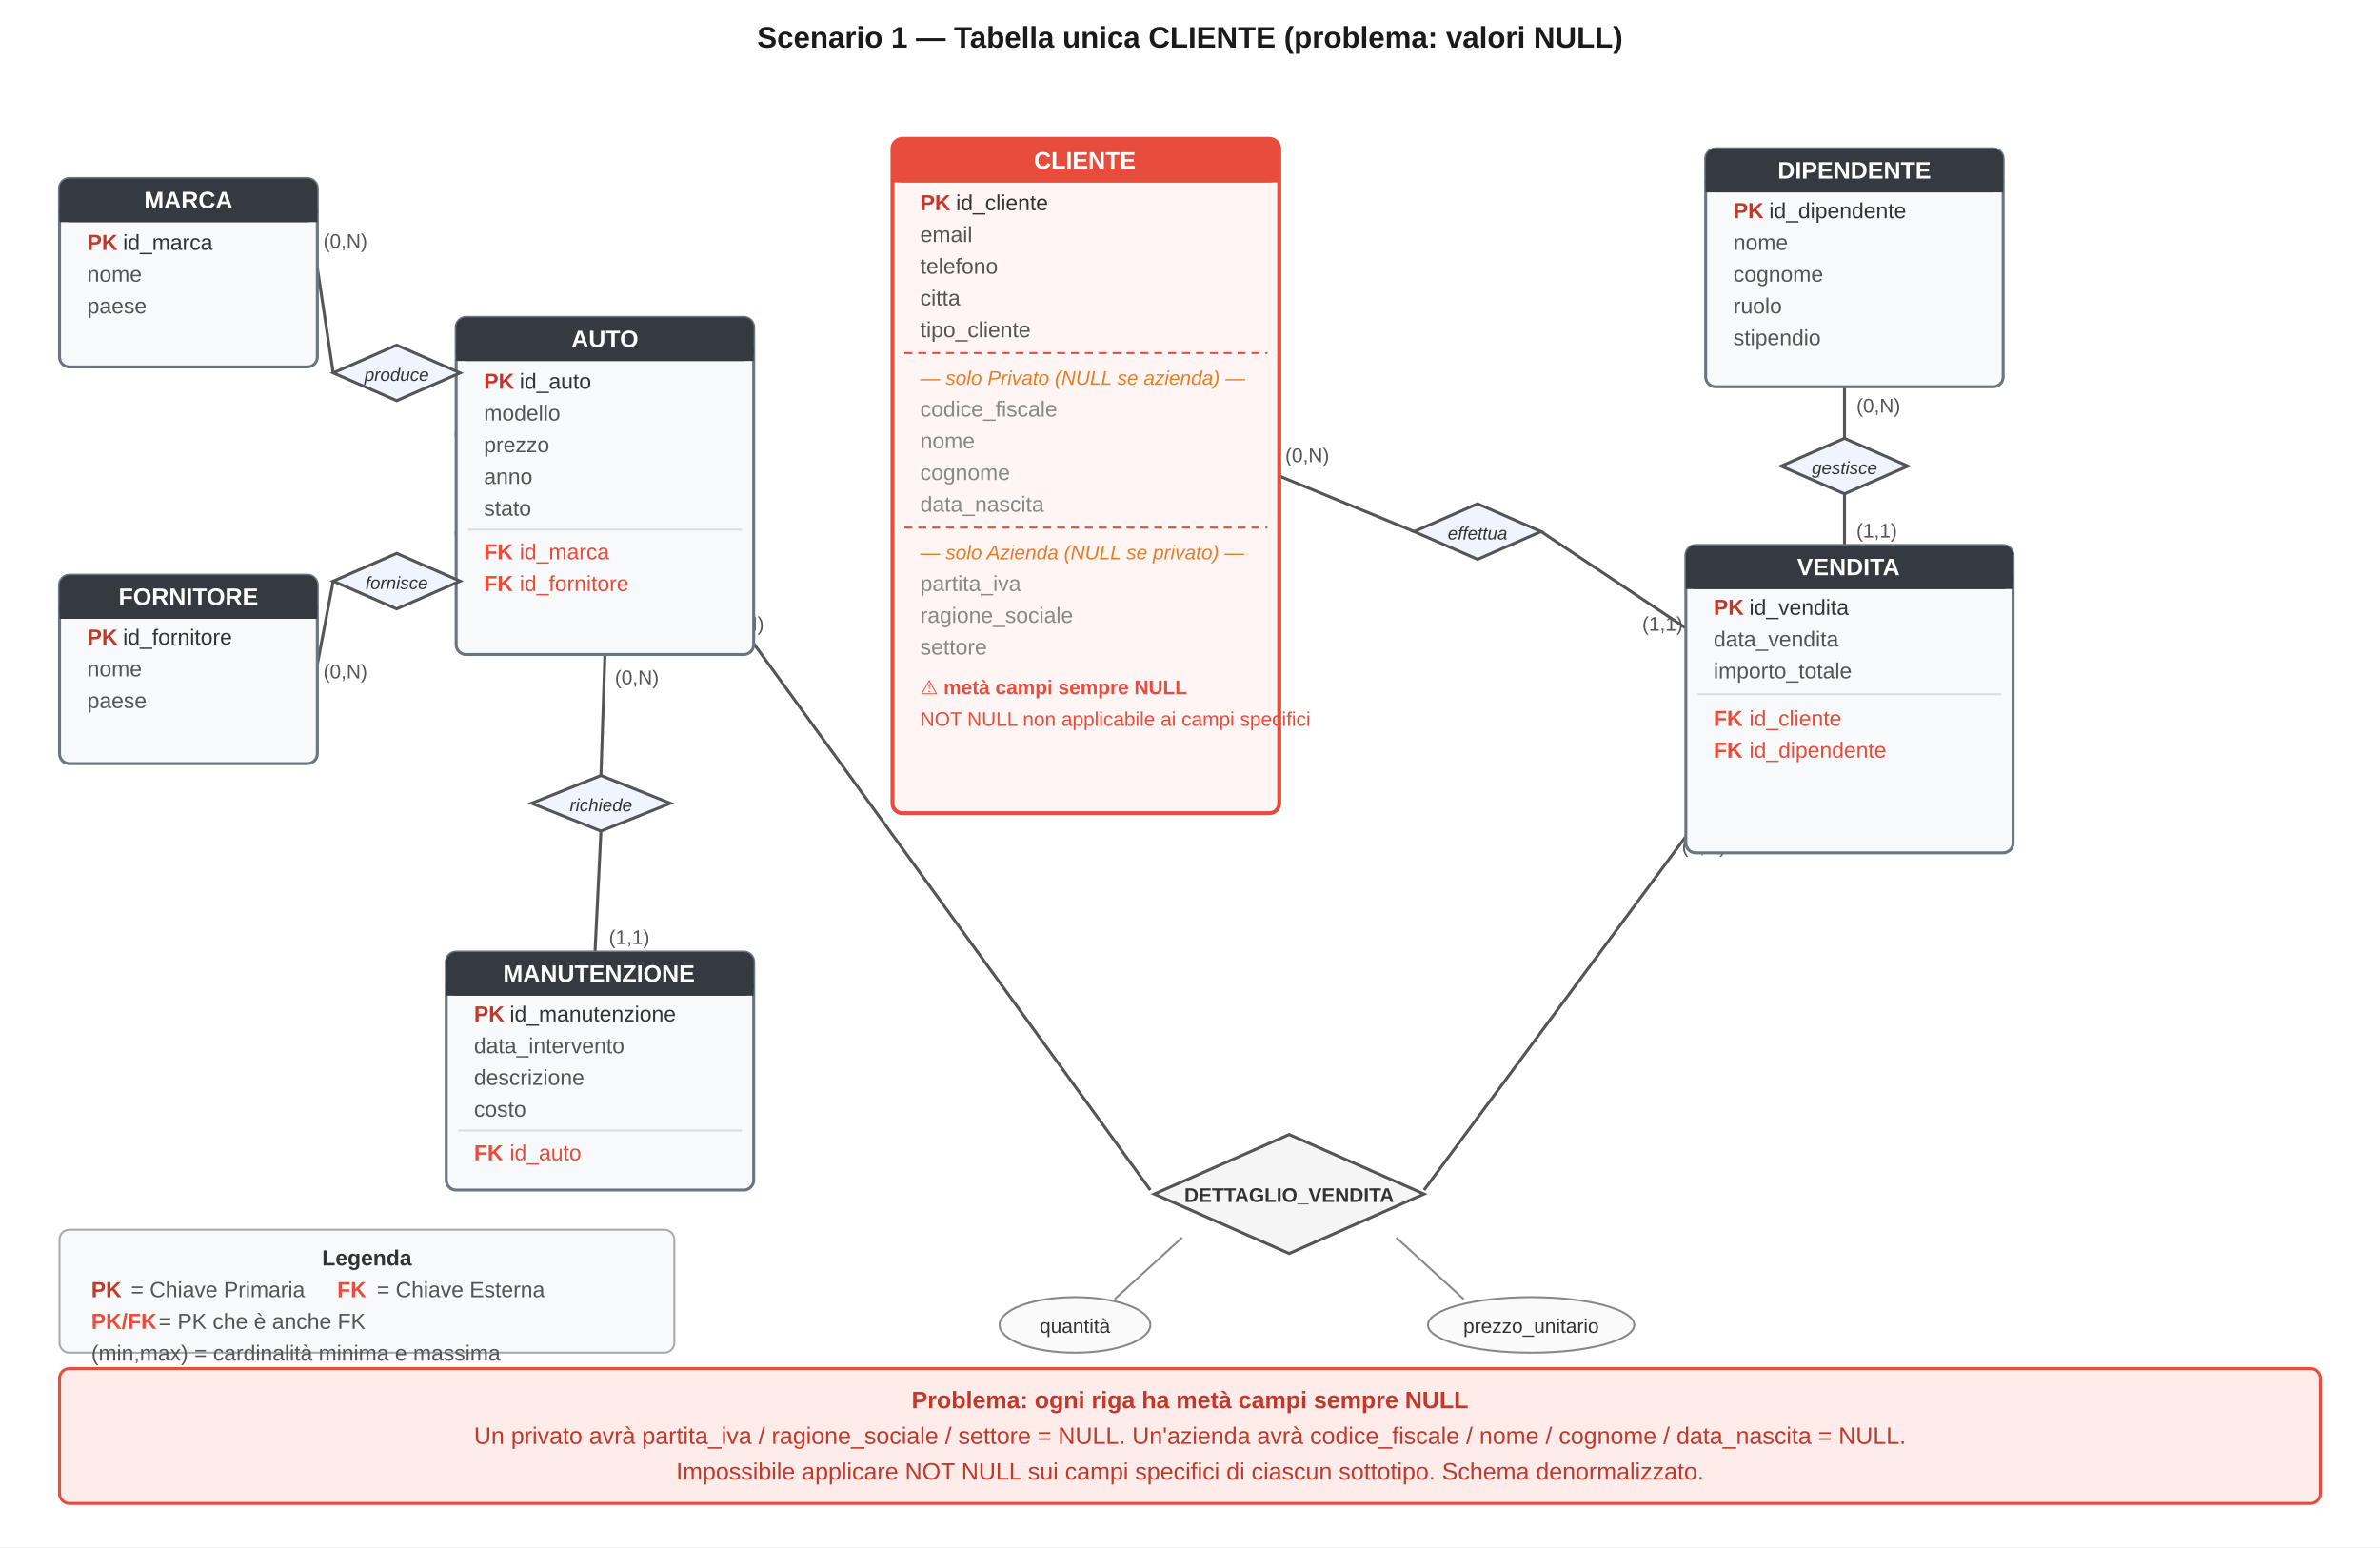
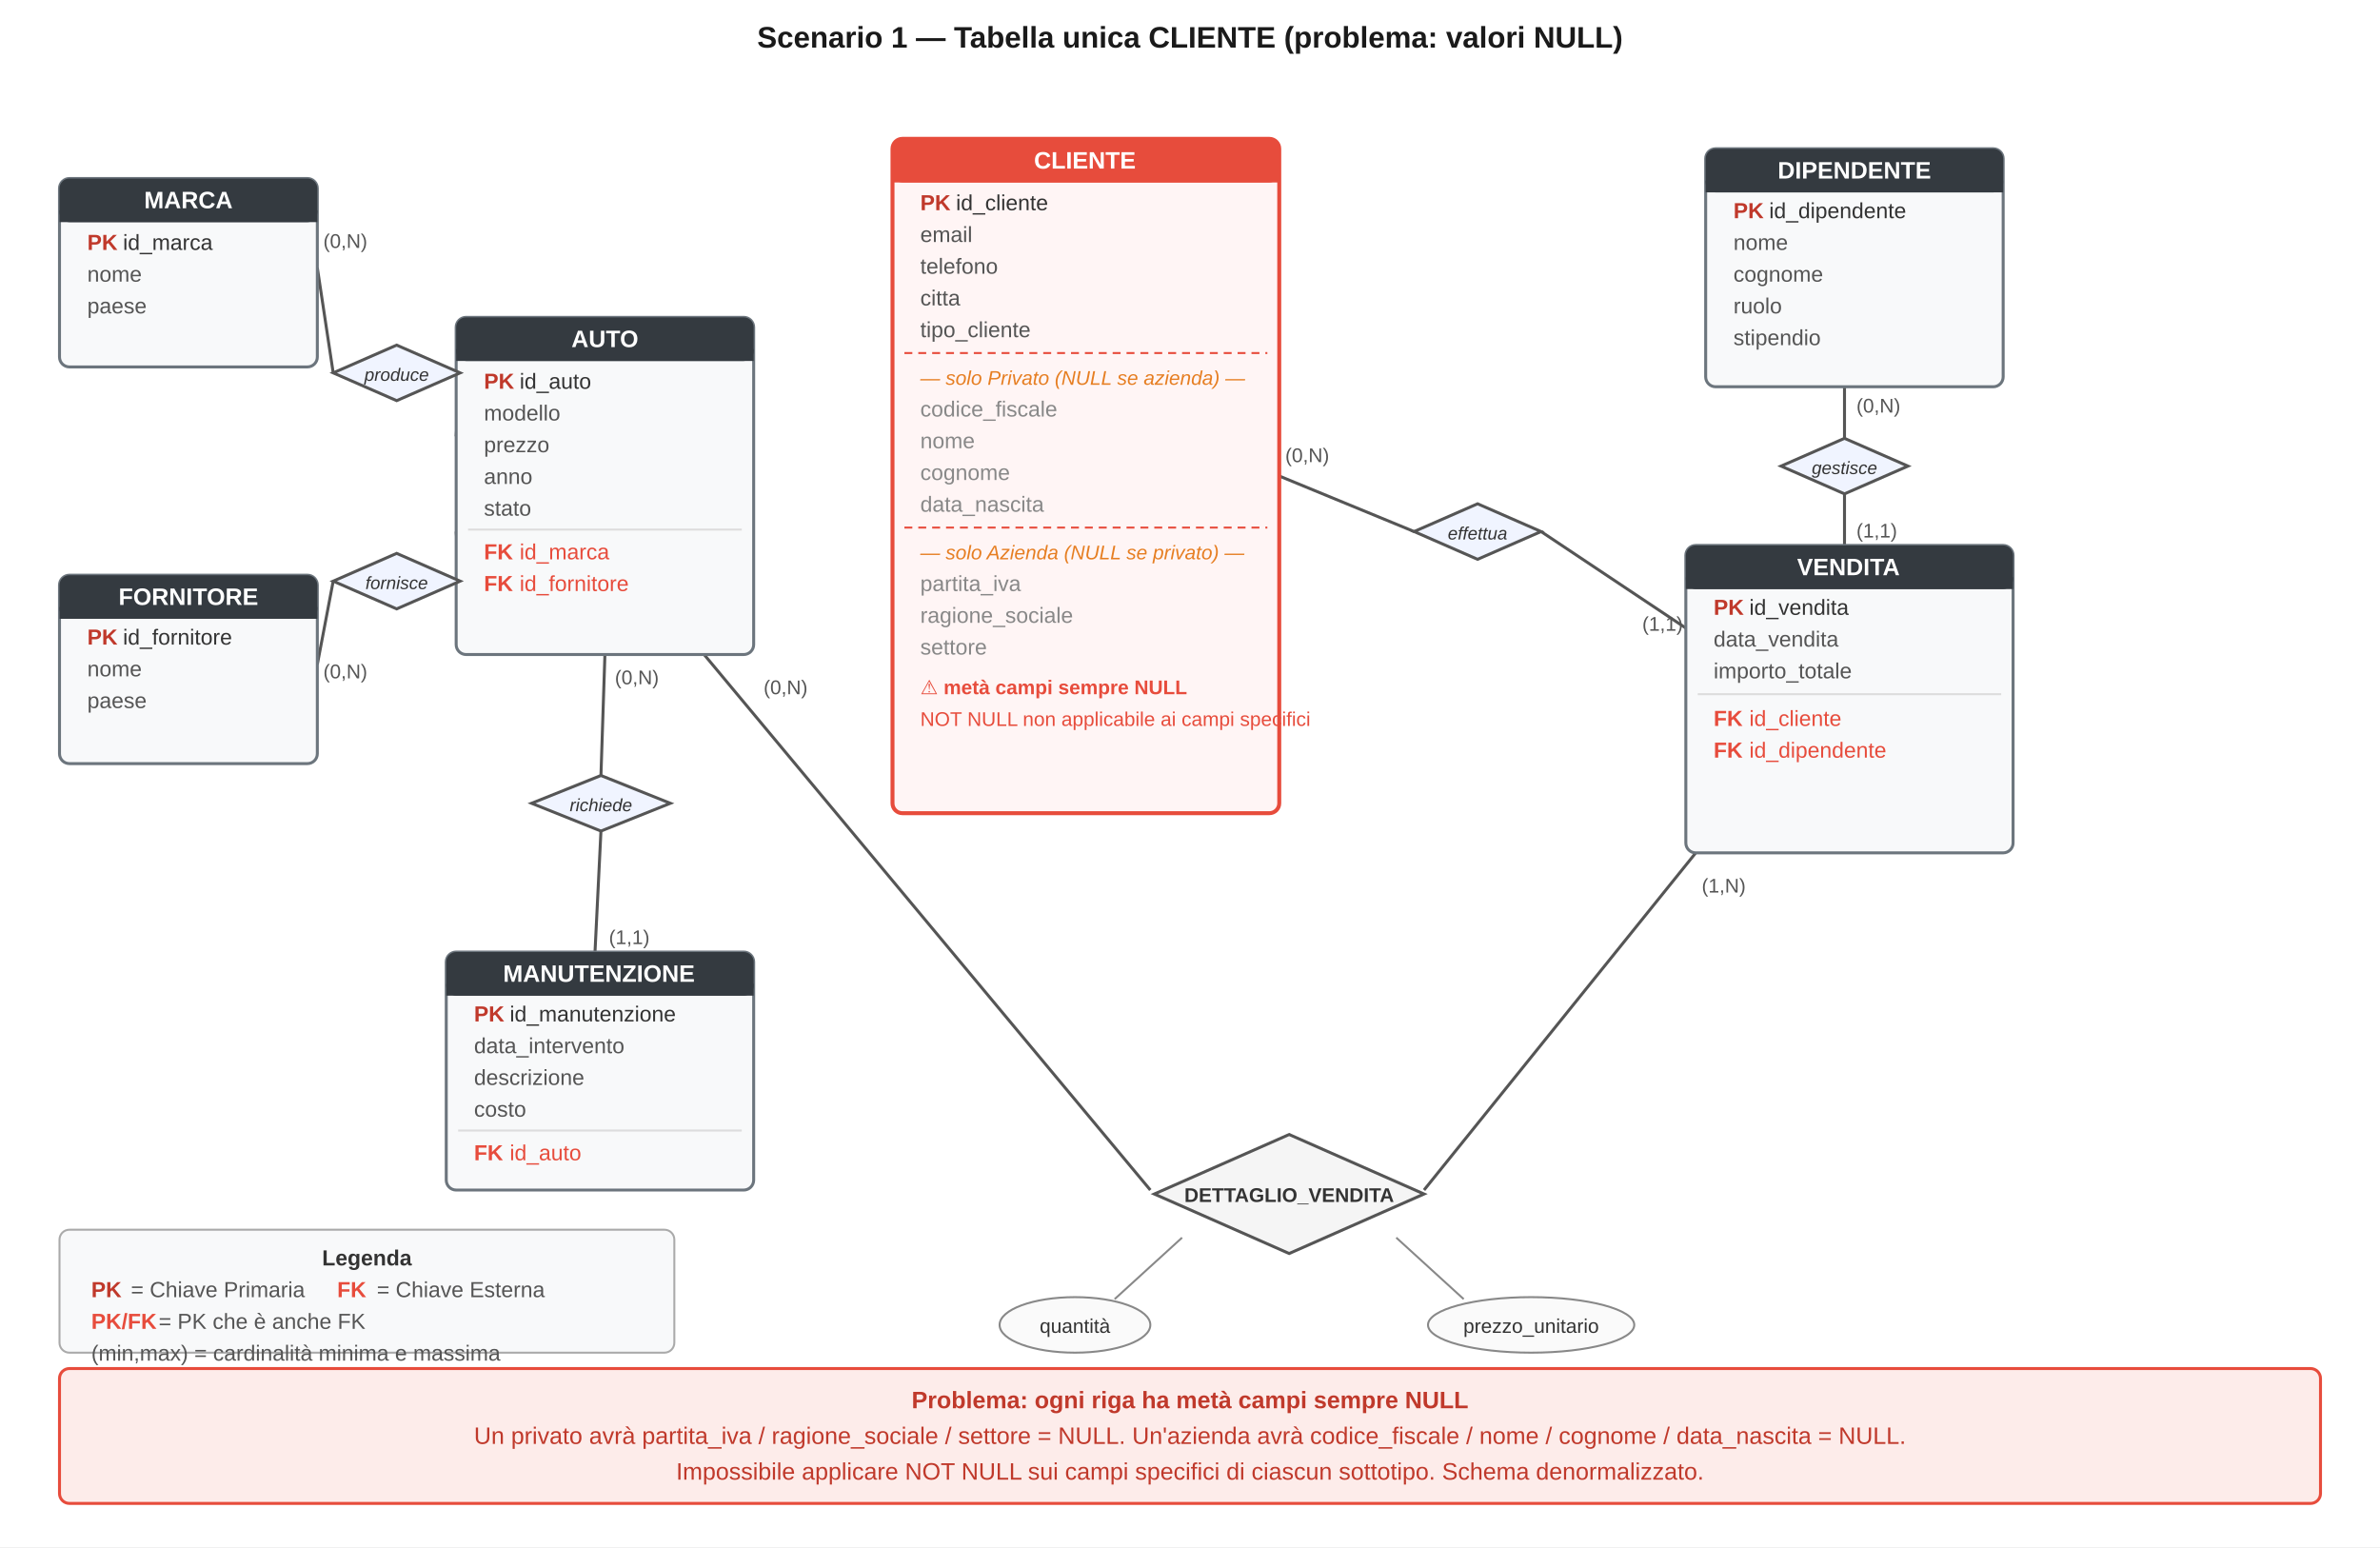
<svg xmlns="http://www.w3.org/2000/svg" viewBox="0 0 1200 780" font-family="Arial, sans-serif" font-size="12">
  <rect width="1200" height="780" fill="white" />
  <text x="600" y="24" text-anchor="middle" font-size="15" font-weight="bold" fill="#1a1a1a">Scenario 1 — Tabella unica CLIENTE (problema: valori NULL)</text>
  <line x1="160" y1="135" x2="168" y2="188" stroke="#555" stroke-width="1.5" />
  <text x="163" y="125" fill="#555" font-size="10">(0,N)</text>
  <line x1="232" y1="188" x2="230" y2="220" stroke="#555" stroke-width="1.5" />
  <text x="233" y="218" fill="#555" font-size="10">(1,1)</text>
  <line x1="160" y1="335" x2="168" y2="293" stroke="#555" stroke-width="1.5" />
  <text x="163" y="342" fill="#555" font-size="10">(0,N)</text>
  <line x1="232" y1="293" x2="230" y2="268" stroke="#555" stroke-width="1.5" />
  <text x="233" y="265" fill="#555" font-size="10">(1,1)</text>
  <line x1="305" y1="330" x2="303" y2="391" stroke="#555" stroke-width="1.5" />
  <text x="310" y="345" fill="#555" font-size="10">(0,N)</text>
  <line x1="303" y1="419" x2="300" y2="480" stroke="#555" stroke-width="1.5" />
  <text x="307" y="476" fill="#555" font-size="10">(1,1)</text>
  <line x1="645" y1="240" x2="713" y2="268" stroke="#555" stroke-width="1.5" />
  <text x="648" y="233" fill="#555" font-size="10">(0,N)</text>
  <line x1="777" y1="268" x2="855" y2="320" stroke="#555" stroke-width="1.5" />
  <text x="828" y="318" fill="#555" font-size="10">(1,1)</text>
  <line x1="930" y1="195" x2="930" y2="221" stroke="#555" stroke-width="1.5" />
  <text x="936" y="208" fill="#555" font-size="10">(0,N)</text>
  <line x1="930" y1="249" x2="930" y2="275" stroke="#555" stroke-width="1.5" />
  <text x="936" y="271" fill="#555" font-size="10">(1,1)</text>
-   <line x1="855" y1="415" x2="718" y2="600" stroke="#555" stroke-width="1.5" />
-   <text x="848" y="430" fill="#555" font-size="10">(1,N)</text>
-   <line x1="355" y1="290" x2="580" y2="600" stroke="#555" stroke-width="1.5" />
-   <text x="363" y="318" fill="#555" font-size="10">(0,N)</text>
+   <line x1="855" y1="430" x2="718" y2="600" stroke="#555" stroke-width="1.5" />
+   <text x="858" y="450" fill="#555" font-size="10">(1,N)</text>
+   <line x1="355" y1="330" x2="580" y2="600" stroke="#555" stroke-width="1.5" />
+   <text x="385" y="350" fill="#555" font-size="10">(0,N)</text>
  <rect x="30" y="90" width="130" height="95" rx="5" fill="#f8f9fa" stroke="#6c757d" stroke-width="1.5" />
  <rect x="30" y="90" width="130" height="22" rx="5" fill="#343a40" />
  <rect x="30" y="106" width="130" height="6" fill="#343a40" />
  <text x="95" y="105" text-anchor="middle" fill="white" font-weight="bold" font-size="12">MARCA</text>
  <text x="44" y="126" fill="#c0392b" font-size="11" font-weight="bold">PK</text>
  <text x="62" y="126" fill="#333" font-size="11">id_marca</text>
  <text x="44" y="142" fill="#555" font-size="11">   nome</text>
  <text x="44" y="158" fill="#555" font-size="11">   paese</text>
  <rect x="30" y="290" width="130" height="95" rx="5" fill="#f8f9fa" stroke="#6c757d" stroke-width="1.5" />
  <rect x="30" y="290" width="130" height="22" rx="5" fill="#343a40" />
  <rect x="30" y="306" width="130" height="6" fill="#343a40" />
  <text x="95" y="305" text-anchor="middle" fill="white" font-weight="bold" font-size="12">FORNITORE</text>
  <text x="44" y="325" fill="#c0392b" font-size="11" font-weight="bold">PK</text>
  <text x="62" y="325" fill="#333" font-size="11">id_fornitore</text>
  <text x="44" y="341" fill="#555" font-size="11">   nome</text>
  <text x="44" y="357" fill="#555" font-size="11">   paese</text>
  <rect x="230" y="160" width="150" height="170" rx="5" fill="#f8f9fa" stroke="#6c757d" stroke-width="1.5" />
  <rect x="230" y="160" width="150" height="22" rx="5" fill="#343a40" />
  <rect x="230" y="176" width="150" height="6" fill="#343a40" />
  <text x="305" y="175" text-anchor="middle" fill="white" font-weight="bold" font-size="12">AUTO</text>
  <text x="244" y="196" fill="#c0392b" font-size="11" font-weight="bold">PK</text>
  <text x="262" y="196" fill="#333" font-size="11">id_auto</text>
  <text x="244" y="212" fill="#555" font-size="11">   modello</text>
  <text x="244" y="228" fill="#555" font-size="11">   prezzo</text>
  <text x="244" y="244" fill="#555" font-size="11">   anno</text>
  <text x="244" y="260" fill="#555" font-size="11">   stato</text>
  <line x1="236" y1="267" x2="374" y2="267" stroke="#ddd" stroke-width="1" />
  <text x="244" y="282" fill="#e74c3c" font-size="11" font-weight="bold">FK</text>
  <text x="262" y="282" fill="#e74c3c" font-size="11">id_marca</text>
  <text x="244" y="298" fill="#e74c3c" font-size="11" font-weight="bold">FK</text>
  <text x="262" y="298" fill="#e74c3c" font-size="11">id_fornitore</text>
  <rect x="450" y="70" width="195" height="340" rx="5" fill="#fff5f5" stroke="#e74c3c" stroke-width="2" />
  <rect x="450" y="70" width="195" height="22" rx="5" fill="#e74c3c" />
  <rect x="450" y="86" width="195" height="6" fill="#e74c3c" />
  <text x="547" y="85" text-anchor="middle" fill="white" font-weight="bold" font-size="12">CLIENTE</text>
  <text x="464" y="106" fill="#c0392b" font-size="11" font-weight="bold">PK</text>
  <text x="482" y="106" fill="#333" font-size="11">id_cliente</text>
  <text x="464" y="122" fill="#555" font-size="11">   email</text>
  <text x="464" y="138" fill="#555" font-size="11">   telefono</text>
  <text x="464" y="154" fill="#555" font-size="11">   citta</text>
  <text x="464" y="170" fill="#555" font-size="11">   tipo_cliente</text>
  <line x1="456" y1="178" x2="639" y2="178" stroke="#e74c3c" stroke-dasharray="4,3" stroke-width="1" />
  <text x="464" y="194" fill="#e67e22" font-size="10" font-style="italic">— solo Privato (NULL se azienda) —</text>
  <text x="464" y="210" fill="#888" font-size="11">   codice_fiscale</text>
  <text x="464" y="226" fill="#888" font-size="11">   nome</text>
  <text x="464" y="242" fill="#888" font-size="11">   cognome</text>
  <text x="464" y="258" fill="#888" font-size="11">   data_nascita</text>
  <line x1="456" y1="266" x2="639" y2="266" stroke="#e74c3c" stroke-dasharray="4,3" stroke-width="1" />
  <text x="464" y="282" fill="#e67e22" font-size="10" font-style="italic">— solo Azienda (NULL se privato) —</text>
  <text x="464" y="298" fill="#888" font-size="11">   partita_iva</text>
  <text x="464" y="314" fill="#888" font-size="11">   ragione_sociale</text>
  <text x="464" y="330" fill="#888" font-size="11">   settore</text>
  <text x="464" y="350" fill="#e74c3c" font-size="10" font-weight="bold">⚠ metà campi sempre NULL</text>
  <text x="464" y="366" fill="#e74c3c" font-size="10">NOT NULL non applicabile ai campi specifici</text>
  <rect x="860" y="75" width="150" height="120" rx="5" fill="#f8f9fa" stroke="#6c757d" stroke-width="1.5" />
  <rect x="860" y="75" width="150" height="22" rx="5" fill="#343a40" />
  <rect x="860" y="91" width="150" height="6" fill="#343a40" />
  <text x="935" y="90" text-anchor="middle" fill="white" font-weight="bold" font-size="12">DIPENDENTE</text>
  <text x="874" y="110" fill="#c0392b" font-size="11" font-weight="bold">PK</text>
  <text x="892" y="110" fill="#333" font-size="11">id_dipendente</text>
  <text x="874" y="126" fill="#555" font-size="11">   nome</text>
  <text x="874" y="142" fill="#555" font-size="11">   cognome</text>
  <text x="874" y="158" fill="#555" font-size="11">   ruolo</text>
  <text x="874" y="174" fill="#555" font-size="11">   stipendio</text>
  <rect x="850" y="275" width="165" height="155" rx="5" fill="#f8f9fa" stroke="#6c757d" stroke-width="1.5" />
  <rect x="850" y="275" width="165" height="22" rx="5" fill="#343a40" />
  <rect x="850" y="291" width="165" height="6" fill="#343a40" />
  <text x="932" y="290" text-anchor="middle" fill="white" font-weight="bold" font-size="12">VENDITA</text>
  <text x="864" y="310" fill="#c0392b" font-size="11" font-weight="bold">PK</text>
  <text x="882" y="310" fill="#333" font-size="11">id_vendita</text>
  <text x="864" y="326" fill="#555" font-size="11">   data_vendita</text>
  <text x="864" y="342" fill="#555" font-size="11">   importo_totale</text>
  <line x1="856" y1="350" x2="1009" y2="350" stroke="#ddd" stroke-width="1" />
  <text x="864" y="366" fill="#e74c3c" font-size="11" font-weight="bold">FK</text>
  <text x="882" y="366" fill="#e74c3c" font-size="11">id_cliente</text>
  <text x="864" y="382" fill="#e74c3c" font-size="11" font-weight="bold">FK</text>
  <text x="882" y="382" fill="#e74c3c" font-size="11">id_dipendente</text>
  <rect x="225" y="480" width="155" height="120" rx="5" fill="#f8f9fa" stroke="#6c757d" stroke-width="1.5" />
  <rect x="225" y="480" width="155" height="22" rx="5" fill="#343a40" />
  <rect x="225" y="496" width="155" height="6" fill="#343a40" />
  <text x="302" y="495" text-anchor="middle" fill="white" font-weight="bold" font-size="12">MANUTENZIONE</text>
  <text x="239" y="515" fill="#c0392b" font-size="11" font-weight="bold">PK</text>
  <text x="257" y="515" fill="#333" font-size="11">id_manutenzione</text>
  <text x="239" y="531" fill="#555" font-size="11">   data_intervento</text>
  <text x="239" y="547" fill="#555" font-size="11">   descrizione</text>
  <text x="239" y="563" fill="#555" font-size="11">   costo</text>
  <line x1="231" y1="570" x2="374" y2="570" stroke="#ddd" stroke-width="1" />
  <text x="239" y="585" fill="#e74c3c" font-size="11" font-weight="bold">FK</text>
  <text x="257" y="585" fill="#e74c3c" font-size="11">id_auto</text>
  <polygon points="200,174 232,188 200,202 168,188" fill="#f0f4ff" stroke="#555" stroke-width="1.5" />
  <text x="200" y="192" text-anchor="middle" fill="#333" font-size="9" font-style="italic">produce</text>
  <polygon points="200,279 232,293 200,307 168,293" fill="#f0f4ff" stroke="#555" stroke-width="1.5" />
  <text x="200" y="297" text-anchor="middle" fill="#333" font-size="9" font-style="italic">fornisce</text>
  <polygon points="303,391 338,405 303,419 268,405" fill="#f0f4ff" stroke="#555" stroke-width="1.5" />
  <text x="303" y="409" text-anchor="middle" fill="#333" font-size="9" font-style="italic">richiede</text>
  <polygon points="745,254 777,268 745,282 713,268" fill="#f0f4ff" stroke="#555" stroke-width="1.5" />
  <text x="745" y="272" text-anchor="middle" fill="#333" font-size="9" font-style="italic">effettua</text>
  <polygon points="930,221 962,235 930,249 898,235" fill="#f0f4ff" stroke="#555" stroke-width="1.5" />
  <text x="930" y="239" text-anchor="middle" fill="#333" font-size="9" font-style="italic">gestisce</text>
  <polygon points="650,572 718,602 650,632 582,602" fill="#f5f5f5" stroke="#555" stroke-width="1.5" />
  <text x="650" y="606" text-anchor="middle" fill="#333" font-size="10" font-weight="bold">DETTAGLIO_VENDITA</text>
  <line x1="596" y1="624" x2="562" y2="655" stroke="#888" stroke-width="1" />
  <ellipse cx="542" cy="668" rx="38" ry="14" fill="#fafafa" stroke="#888" stroke-width="1" />
  <text x="542" y="672" text-anchor="middle" fill="#333" font-size="10">quantità</text>
  <line x1="704" y1="624" x2="738" y2="655" stroke="#888" stroke-width="1" />
  <ellipse cx="772" cy="668" rx="52" ry="14" fill="#fafafa" stroke="#888" stroke-width="1" />
  <text x="772" y="672" text-anchor="middle" fill="#333" font-size="10">prezzo_unitario</text>
  <rect x="30" y="690" width="1140" height="68" rx="5" fill="#fdecea" stroke="#e74c3c" stroke-width="1.5" />
  <text x="600" y="710" text-anchor="middle" fill="#c0392b" font-size="12" font-weight="bold">Problema: ogni riga ha metà campi sempre NULL</text>
  <text x="600" y="728" text-anchor="middle" fill="#c0392b" font-size="12">Un privato avrà partita_iva / ragione_sociale / settore = NULL. Un'azienda avrà codice_fiscale / nome / cognome / data_nascita = NULL.</text>
  <text x="600" y="746" text-anchor="middle" fill="#c0392b" font-size="12">Impossibile applicare NOT NULL sui campi specifici di ciascun sottotipo. Schema denormalizzato.</text>
  <rect x="30" y="620" width="310" height="62" rx="5" fill="#f8f9fa" stroke="#aaa" stroke-width="1" />
  <text x="185" y="638" text-anchor="middle" fill="#333" font-size="11" font-weight="bold">Legenda</text>
  <text x="46" y="654" fill="#c0392b" font-size="11" font-weight="bold">PK</text>
  <text x="66" y="654" fill="#555" font-size="11">= Chiave Primaria</text>
  <text x="170" y="654" fill="#e74c3c" font-size="11" font-weight="bold">FK</text>
  <text x="190" y="654" fill="#555" font-size="11">= Chiave Esterna</text>
  <text x="46" y="670" fill="#e74c3c" font-size="11" font-weight="bold">PK/FK</text>
  <text x="80" y="670" fill="#555" font-size="11">= PK che è anche FK</text>
  <text x="46" y="686" fill="#555" font-size="11">(min,max) = cardinalità minima e massima</text>
</svg>
